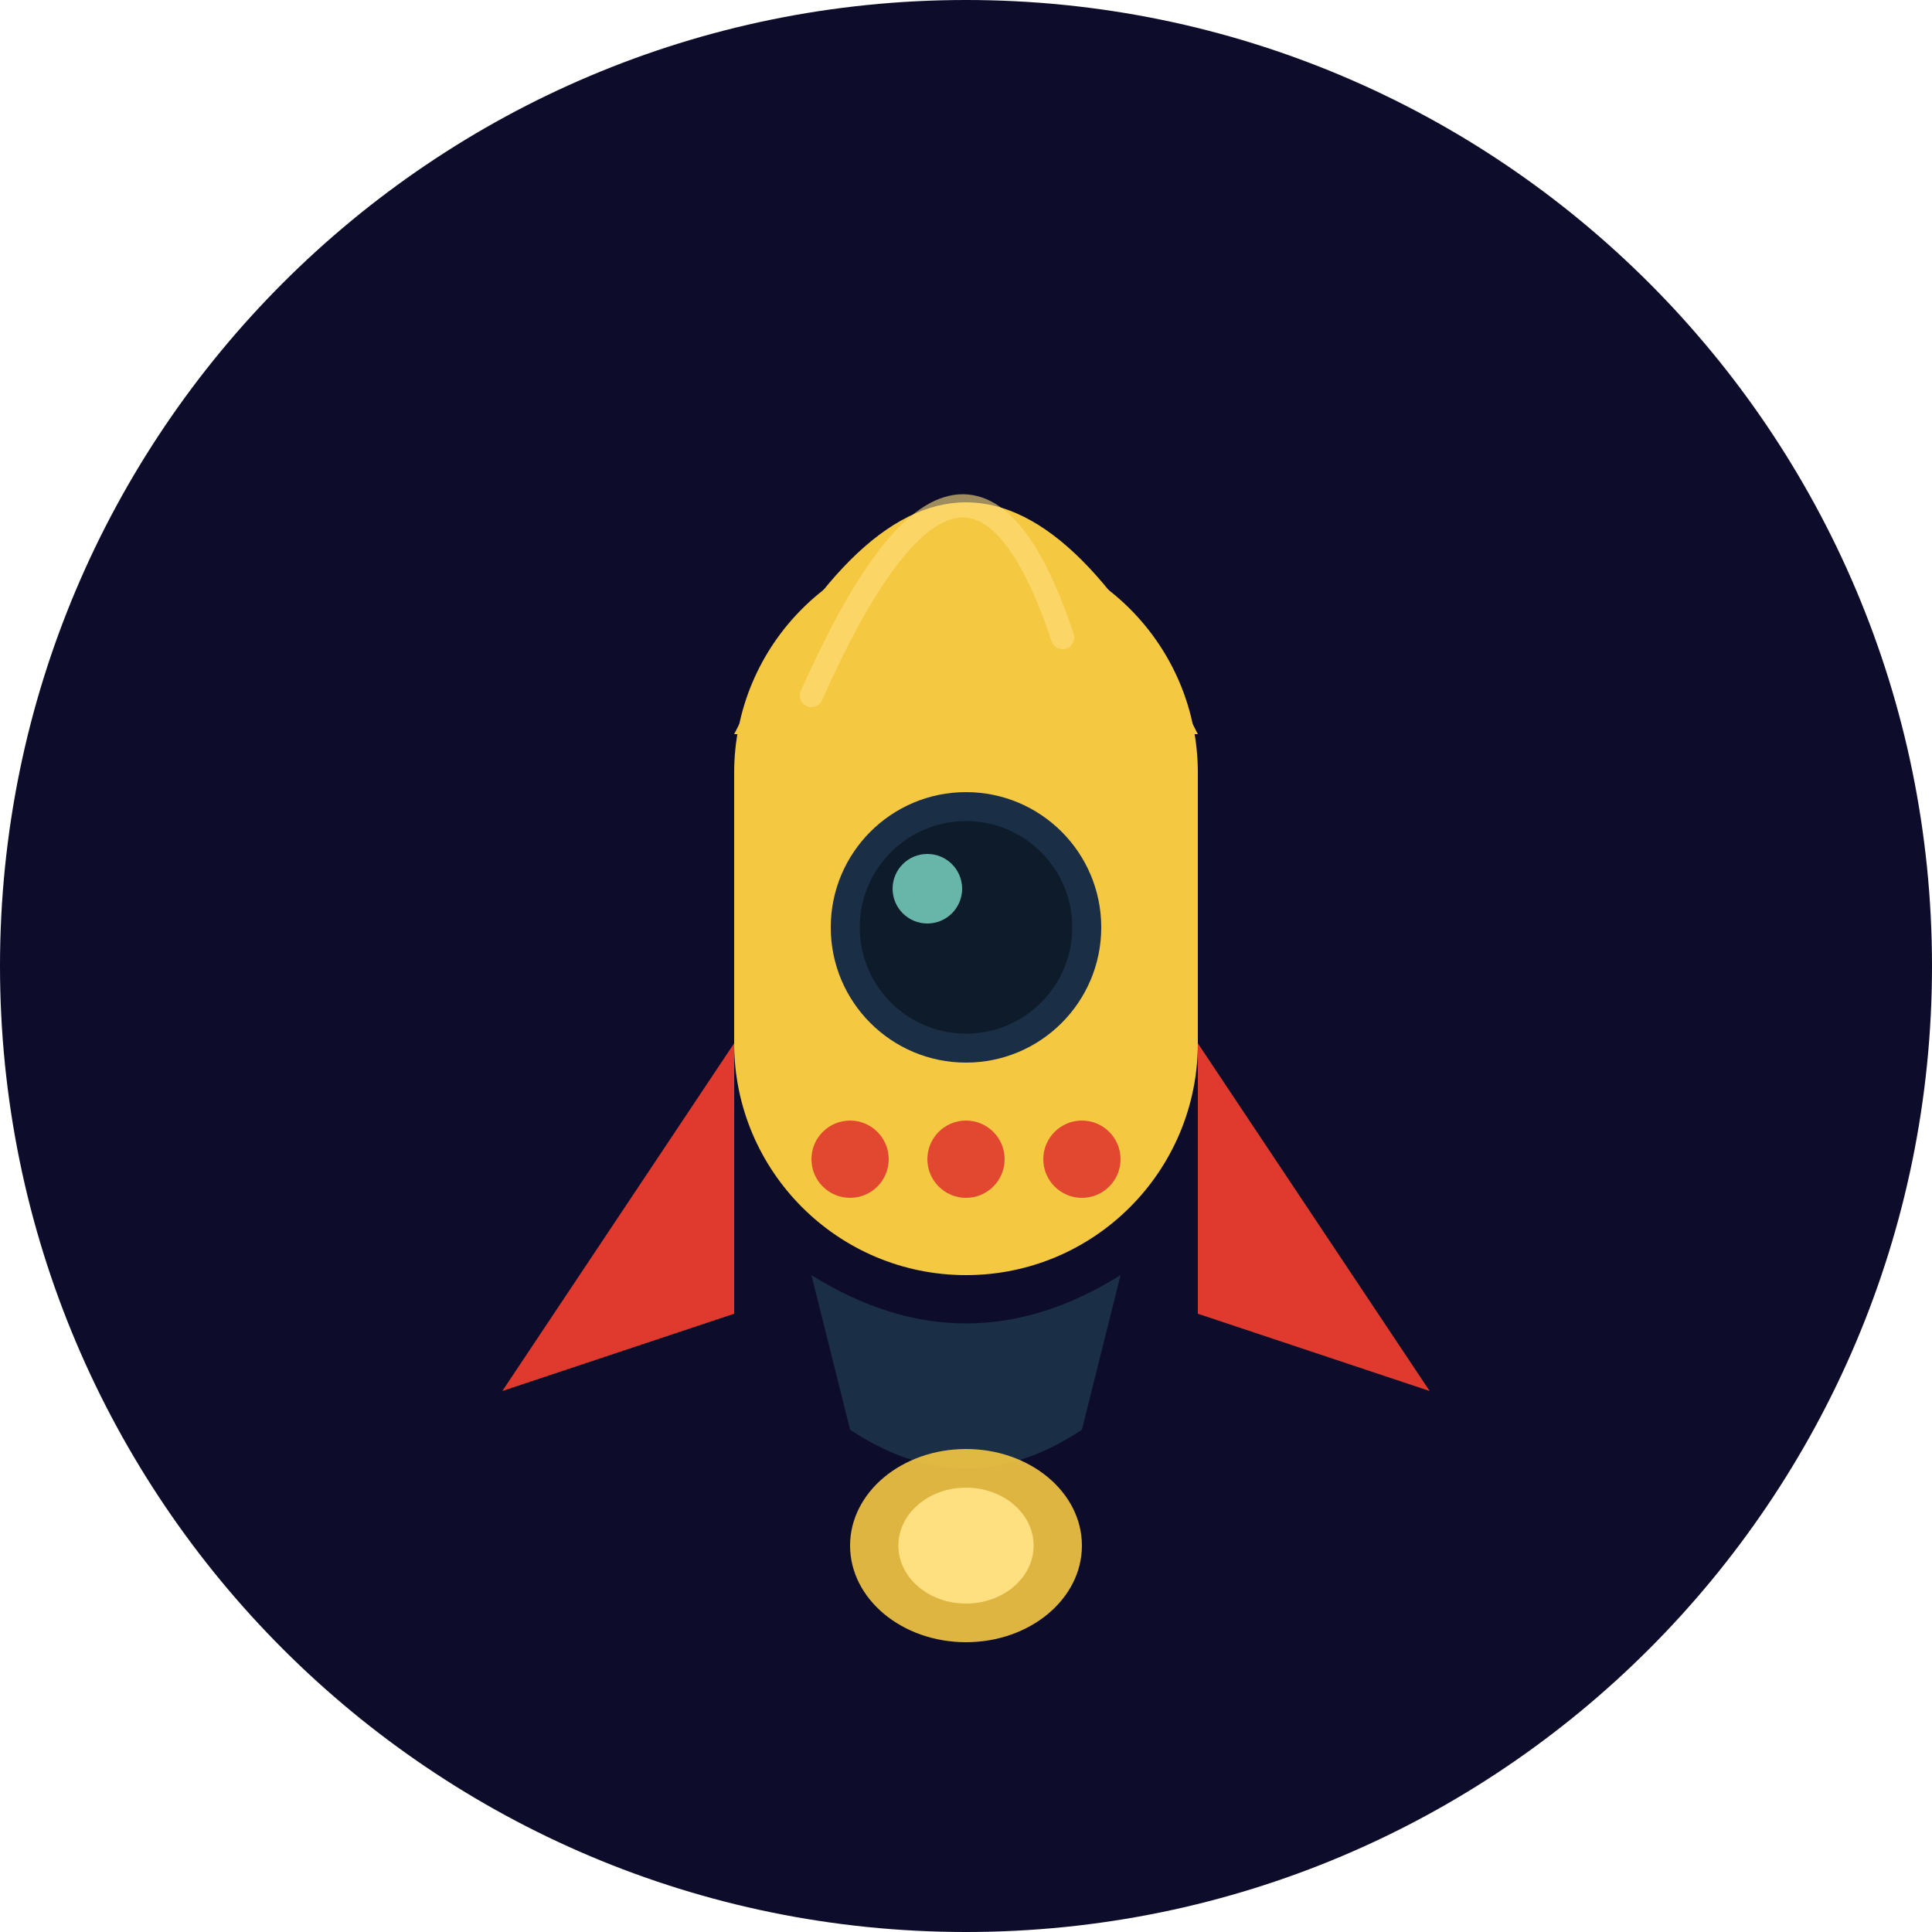
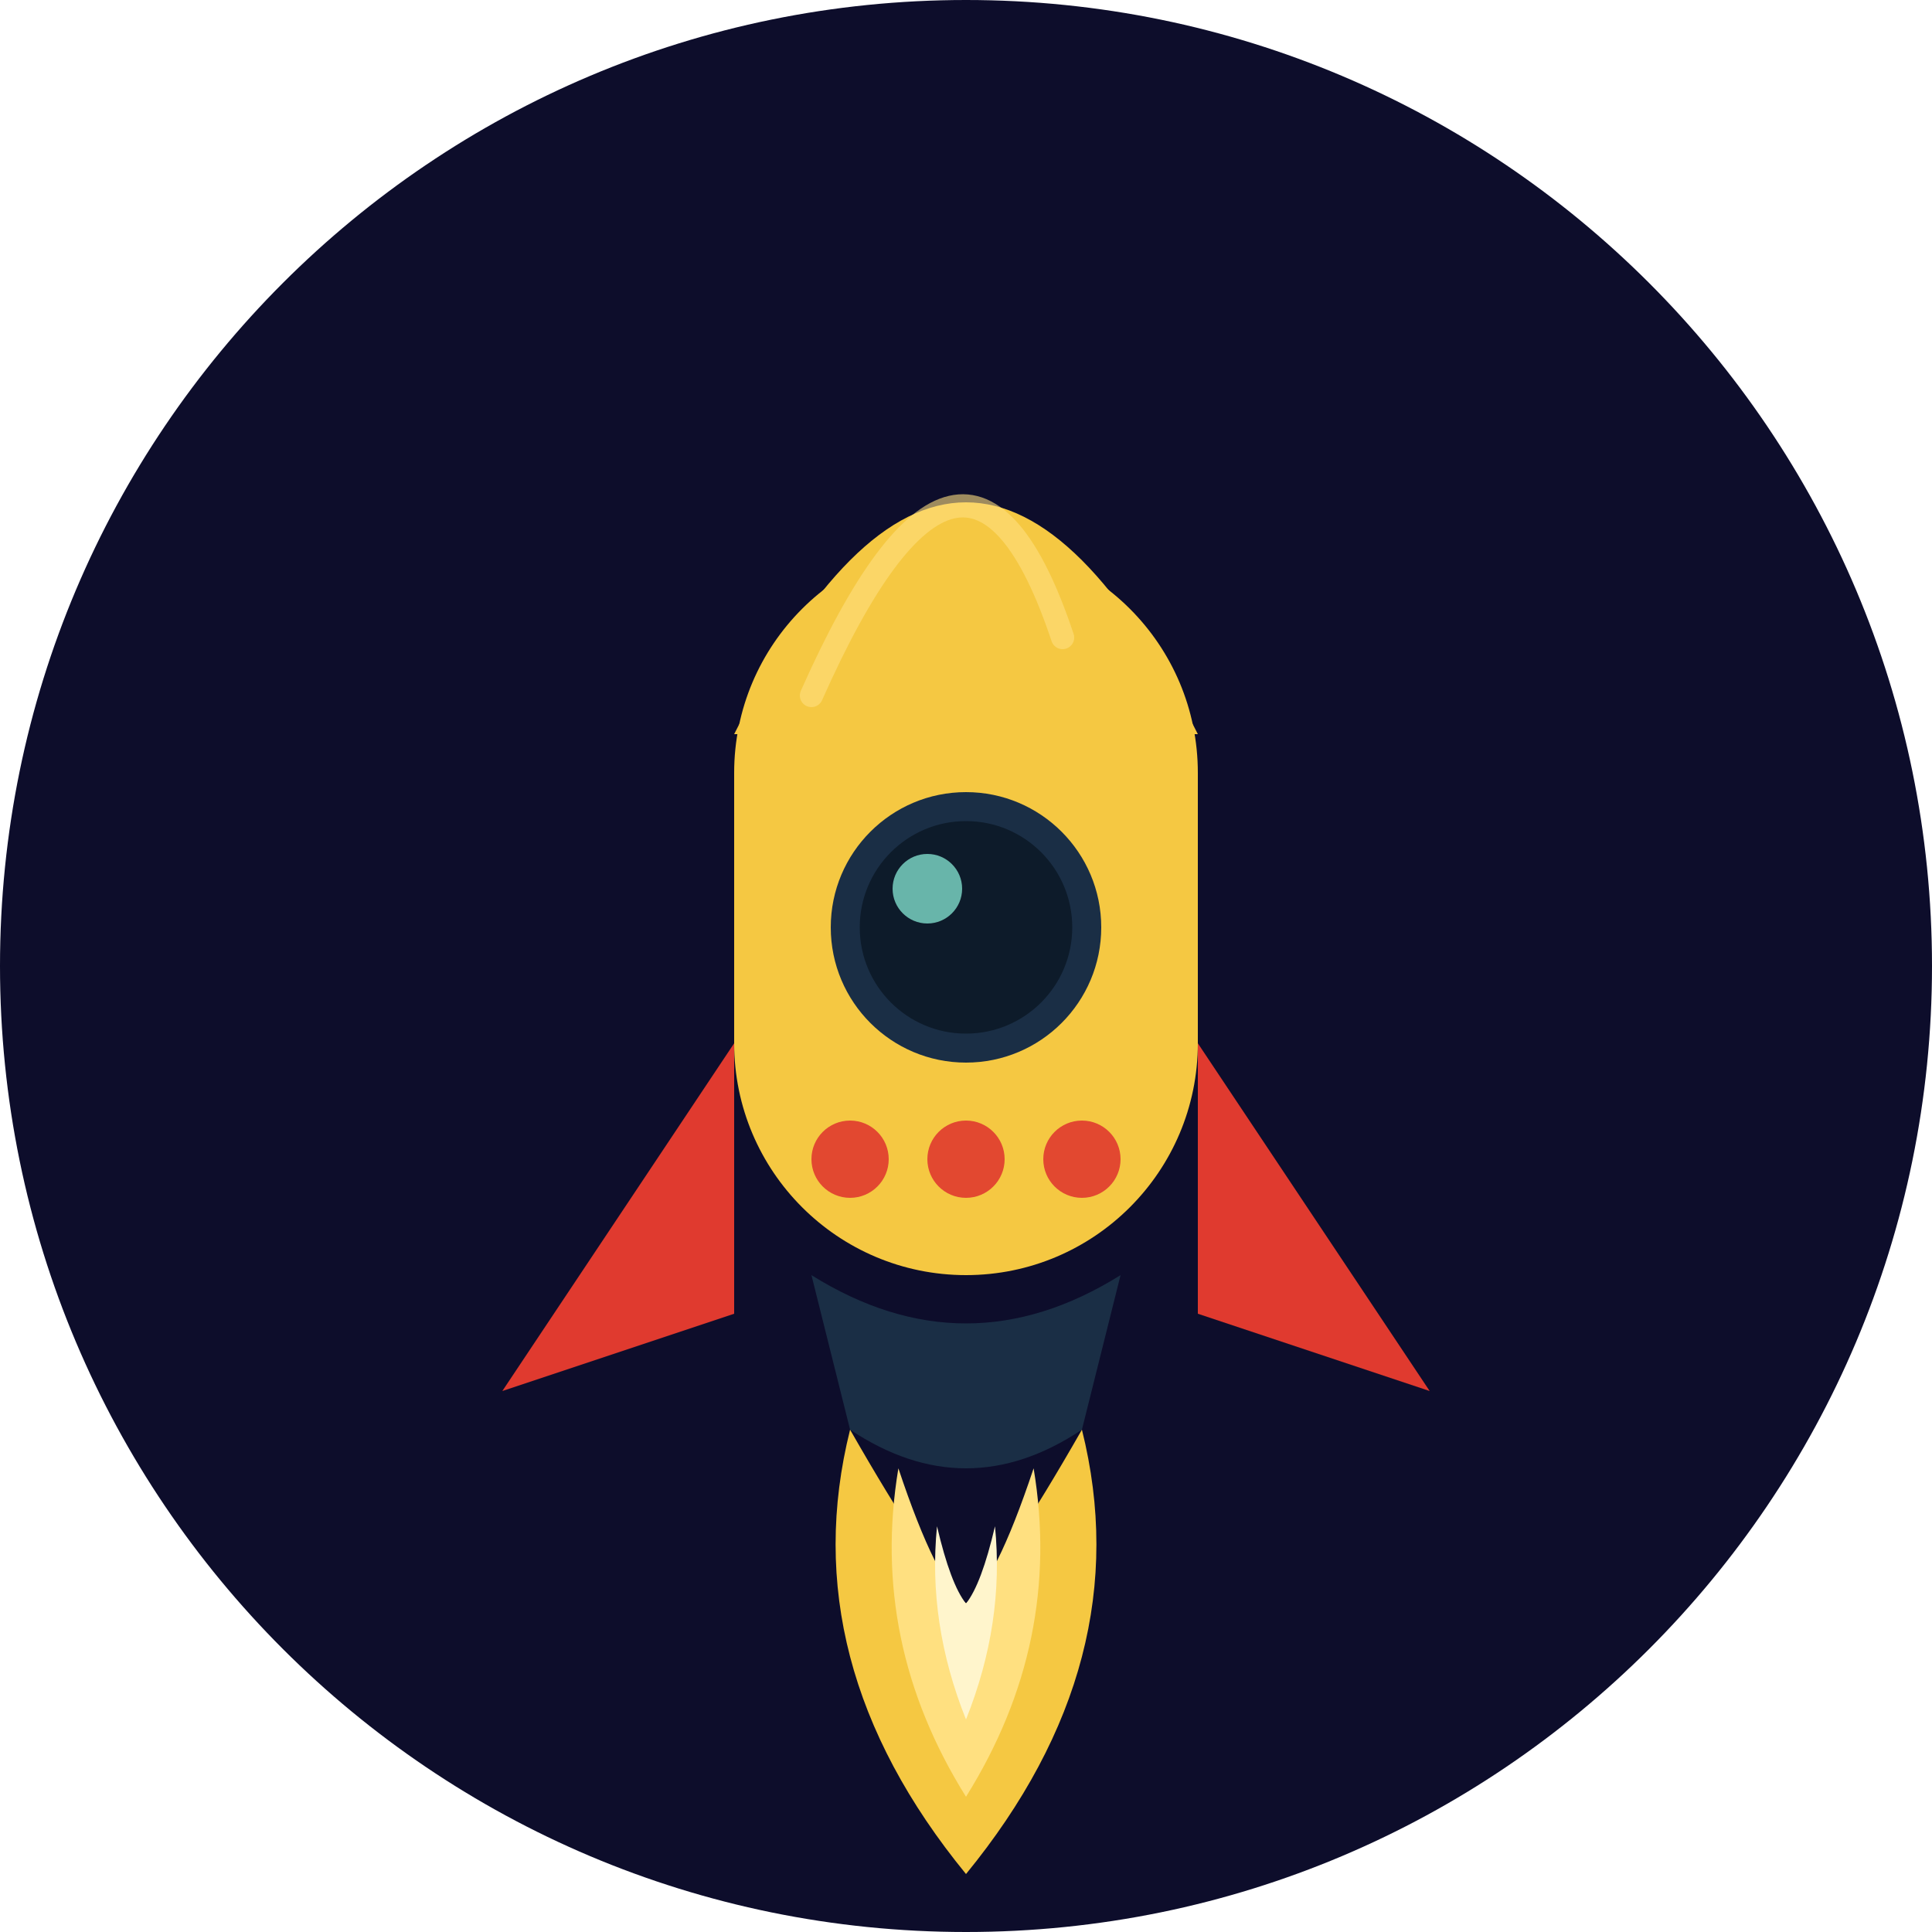
<svg xmlns="http://www.w3.org/2000/svg" version="1.2" baseProfile="tiny-ps" viewBox="0 0 100 100" width="100" height="100">
  <circle cx="50" cy="50" r="50" fill="#0d0d2b" />
  <rect x="38" y="28" width="24" height="38" rx="12" fill="#F5C842" />
  <path d="M38 38 Q50 14 62 38Z" fill="#F5C842" />
  <path d="M42 36 Q50 18 55 33" stroke="#FFE080" stroke-width="1.2" stroke-linecap="round" fill="none" opacity="0.6" />
  <circle cx="50" cy="48" r="7" fill="#1A2E45" />
  <circle cx="50" cy="48" r="5.5" fill="#0D1B2A" />
  <circle cx="48" cy="46" r="1.8" fill="#7EDCCA" opacity="0.8" />
  <circle cx="44" cy="60" r="2" fill="#E03A2F" opacity="0.9" />
  <circle cx="50" cy="60" r="2" fill="#E03A2F" opacity="0.9" />
  <circle cx="56" cy="60" r="2" fill="#E03A2F" opacity="0.9" />
  <path d="M38 54 L26 72 L38 68Z" fill="#E03A2F" />
  <path d="M62 54 L74 72 L62 68Z" fill="#E03A2F" />
  <path d="M42 66 Q50 71 58 66 L56 74 Q50 78 44 74Z" fill="#1A2E45" />
-   <ellipse cx="50" cy="80" rx="6" ry="5" fill="#F5C842" opacity="0.9" />
-   <ellipse cx="50" cy="80" rx="3.5" ry="3" fill="#FFE080" />
+   <path d="M44 74 Q41 86 50 97 Q59 86 56 74 Q52 81 50 83 Q48 81 44 74Z" fill="#F5C842" />
+   <path d="M46.5 76 Q45 85 50 93 Q55 85 53.5 76 Q51.5 82 50 83 Q48.5 82 46.5 76Z" fill="#FFE080" />
+   <path d="M48.5 79 Q48 84 50 89 Q52 84 51.5 79 Q50.8 82 50 83 Q49.2 82 48.5 79Z" fill="#FFF5CC" />
</svg>
